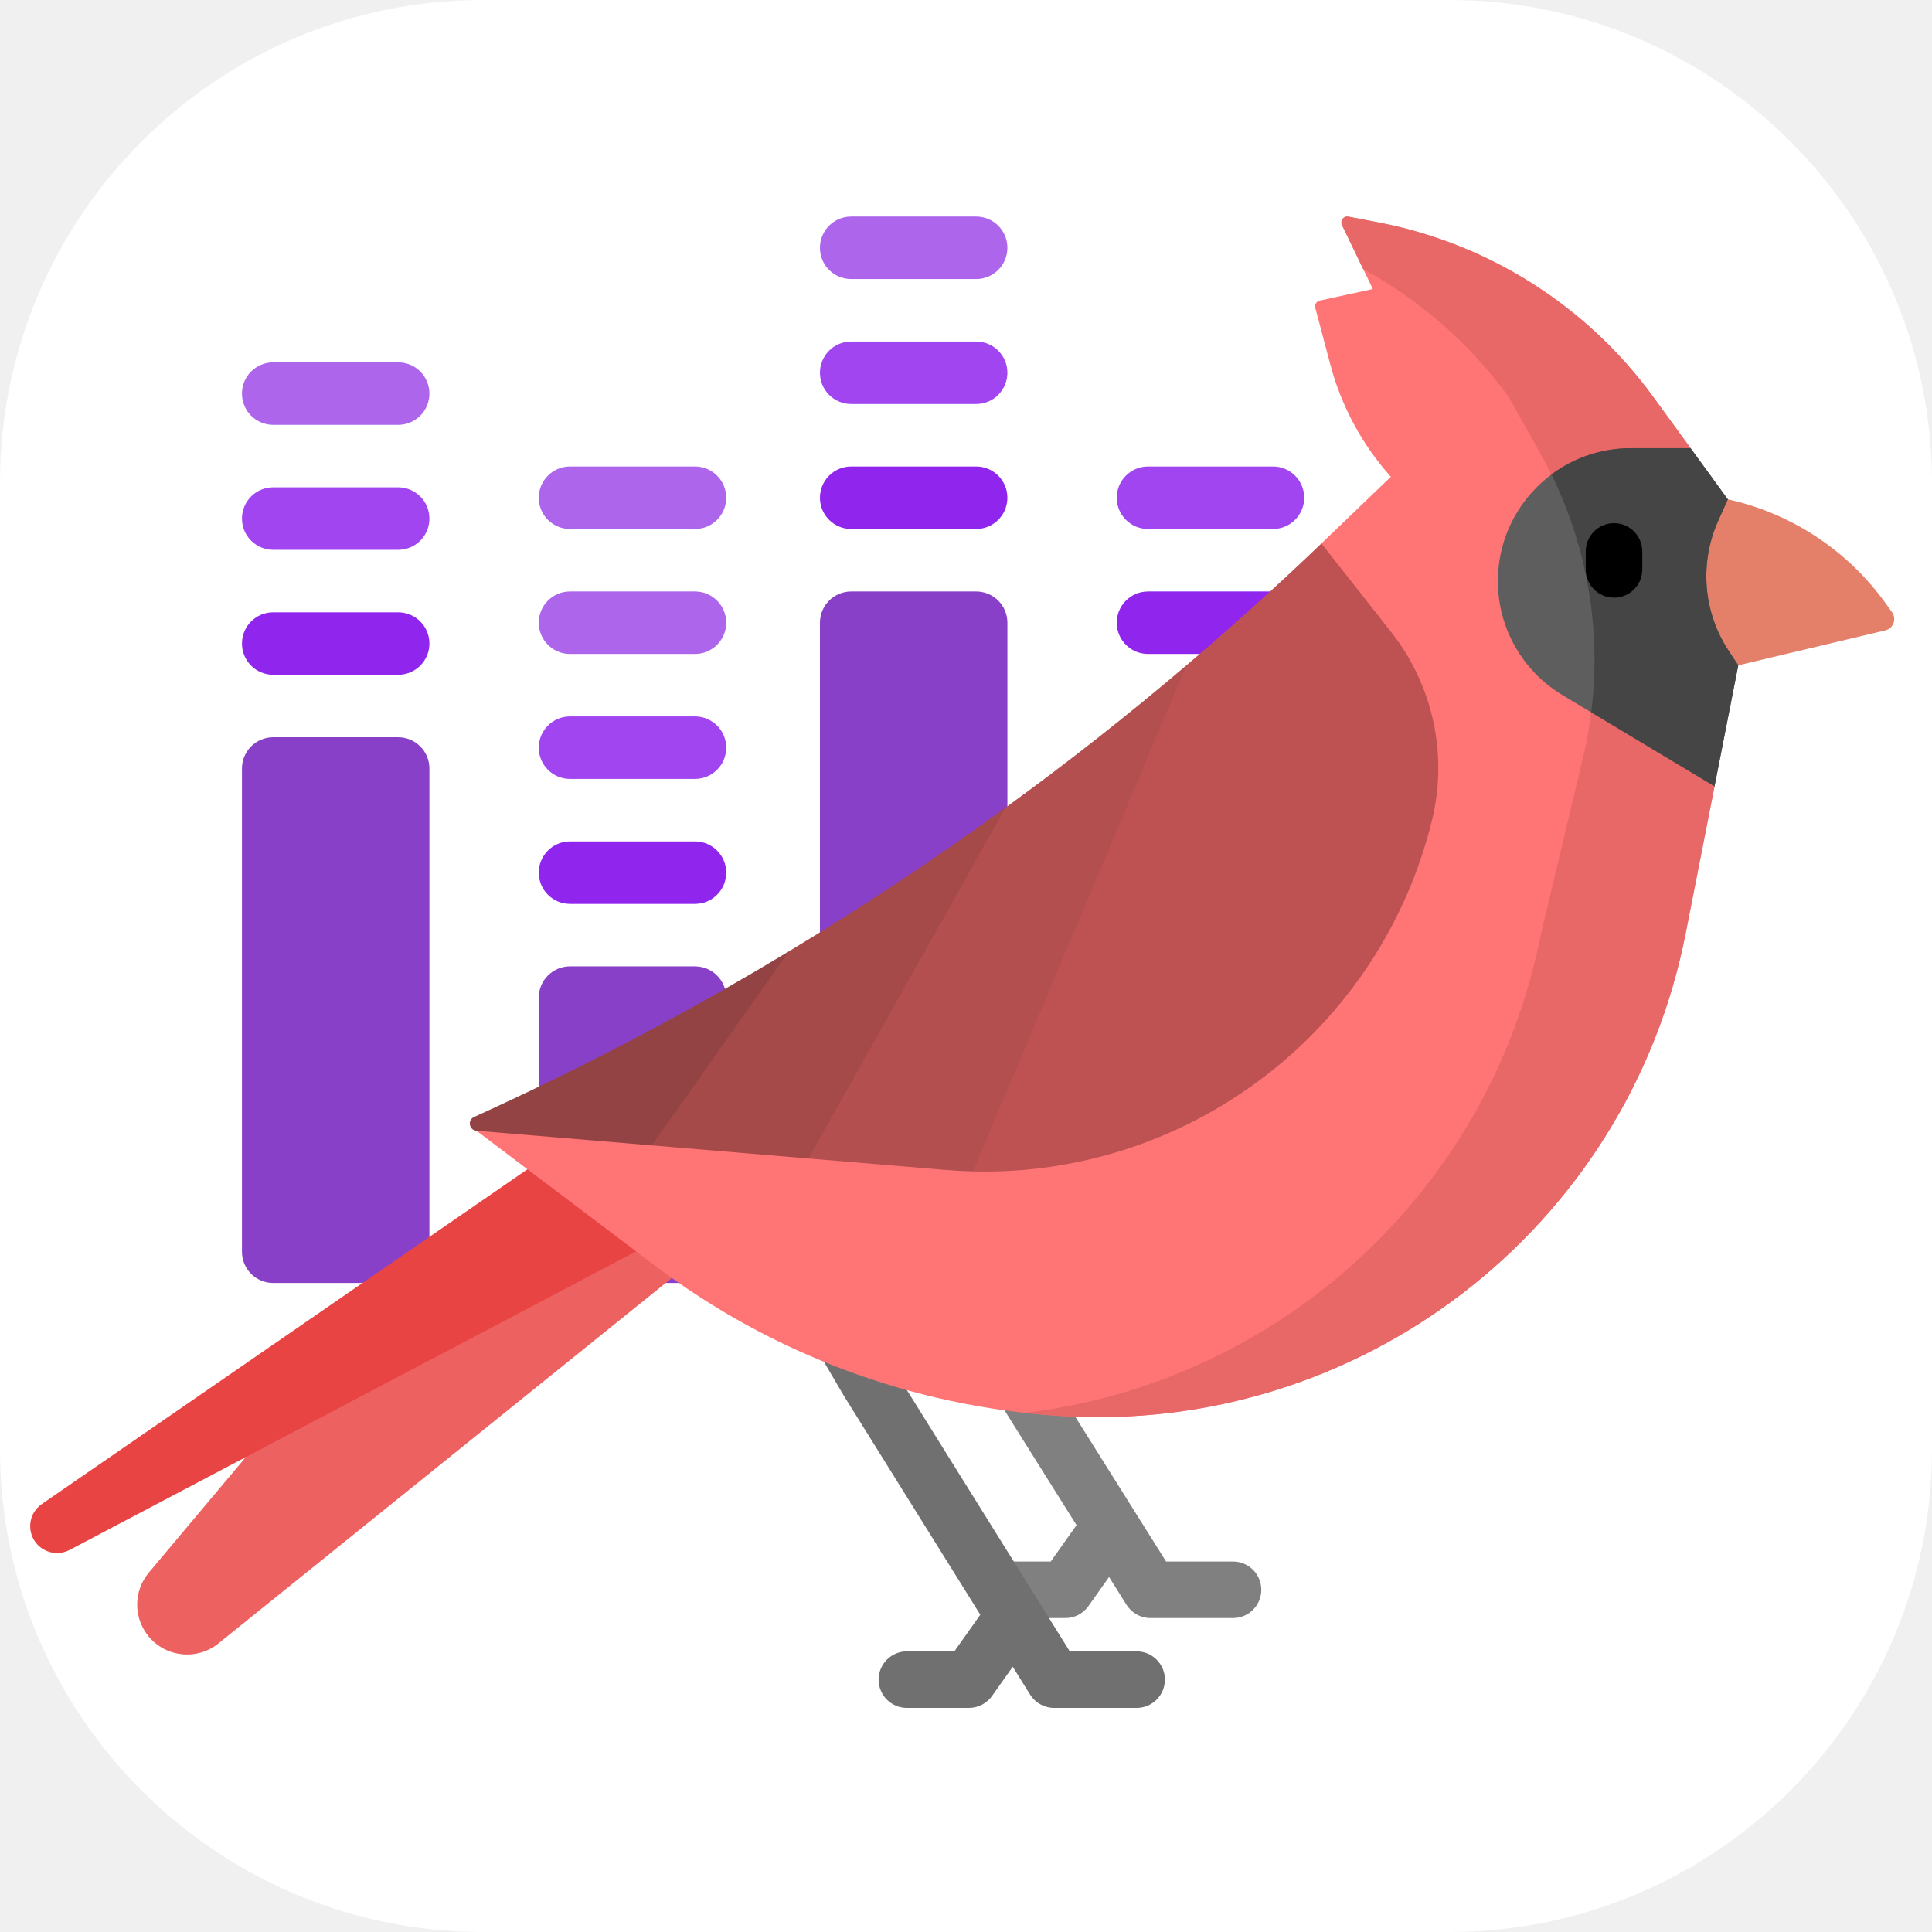
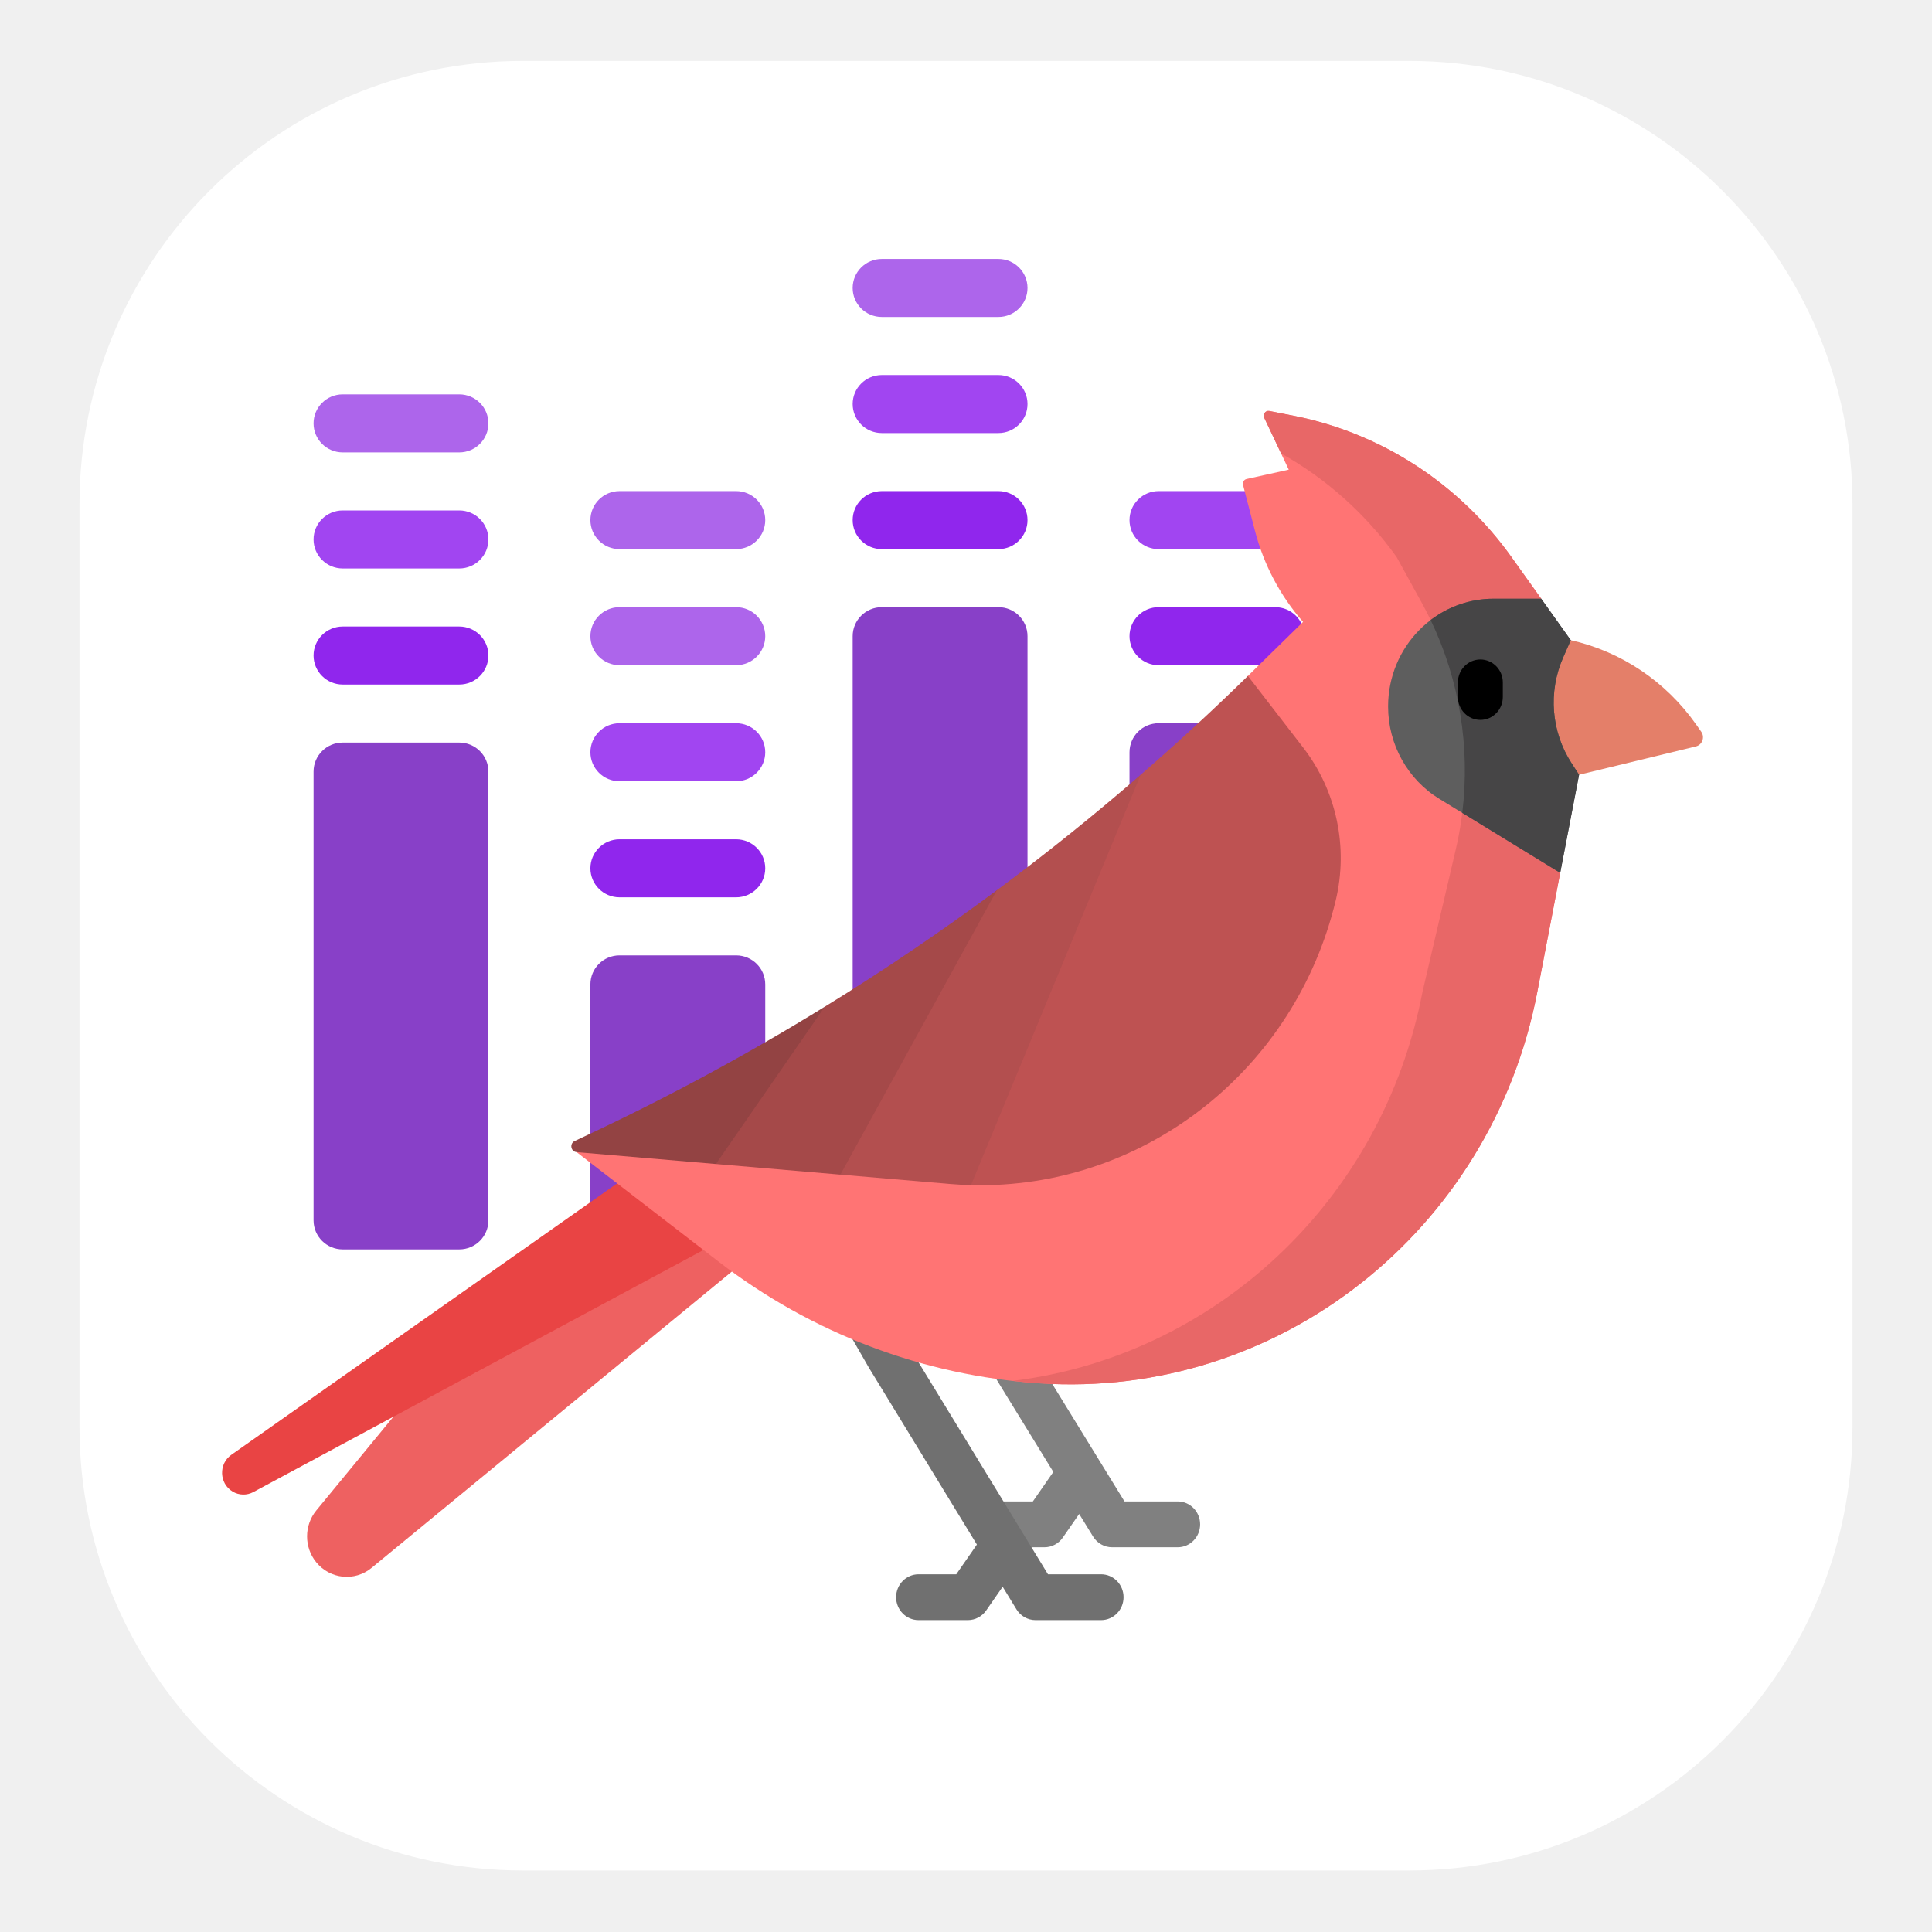
<svg xmlns="http://www.w3.org/2000/svg" width="100%" height="100%" viewBox="0 0 512 512" version="1.1" xml:space="preserve" style="fill-rule:evenodd;clip-rule:evenodd;stroke-linejoin:round;stroke-miterlimit:2;">
-   <g transform="matrix(1.05302,0,0,1.05302,-13.1921,-20.1387)">
+   <g transform="matrix(0.966352,0,0,0.986268,8.96356,-2.71354)">
    <g id="bg">
-       <path d="M498.749,140.68C498.749,73.592 444.282,19.125 377.193,19.125L134.083,19.125C66.995,19.125 12.528,73.592 12.528,140.68L12.528,383.79C12.528,450.878 66.995,505.345 134.083,505.345L377.193,505.345C444.282,505.345 498.749,450.878 498.749,383.79L498.749,140.68Z" style="fill:white;" />
+       <path d="M498.749,138.225C498.749,72.492 444.282,19.125 377.193,19.125L134.083,19.125C66.995,19.125 12.528,72.492 12.528,138.225L12.528,386.245C12.528,451.978 66.995,505.345 134.083,505.345L377.193,505.345C444.282,505.345 498.749,451.978 498.749,386.245L498.749,138.225Z" style="fill:white;" />
    </g>
  </g>
-   <g id="sound" transform="matrix(1.02893,0,0,1.02893,21.2795,-18.7284)">
+   <g id="sound" transform="matrix(0.959712,0,0,0.955642,43.1375,-2.07299)">
    <g transform="matrix(0.536451,0,0,0.536451,178.433,211.311)">
      <g id="sound1">
        <g transform="matrix(1,0,0,1,-256,-256)">
          <g>
            <g transform="matrix(1,0,0,1,0,-60)">
              <path d="M218.5,572L158.5,572C150.216,572 143.5,565.284 143.5,557L143.5,435C143.5,426.716 150.216,420 158.5,420L218.5,420C226.784,420 233.5,426.716 233.5,435L233.5,557C233.5,565.284 226.784,572 218.5,572Z" style="fill:rgb(136,64,200);fill-rule:nonzero;" />
            </g>
            <path d="M353.5,512L293.5,512C285.216,512 278.5,505.284 278.5,497L278.5,195C278.5,186.716 285.216,180 293.5,180L353.5,180C361.784,180 368.5,186.716 368.5,195L368.5,497C368.5,505.284 361.784,512 353.5,512Z" style="fill:rgb(136,64,200);fill-rule:nonzero;" />
            <path d="M353.5,90L293.5,90C285.216,90 278.5,83.284 278.5,75C278.5,66.716 285.216,60 293.5,60L353.5,60C361.784,60 368.5,66.716 368.5,75C368.5,83.284 361.784,90 353.5,90Z" style="fill:rgb(161,69,241);fill-rule:nonzero;" />
            <path d="M353.5,30L293.5,30C285.216,30 278.5,23.284 278.5,15C278.5,6.716 285.216,0 293.5,0L353.5,0C361.784,0 368.5,6.716 368.5,15C368.5,23.284 361.784,30 353.5,30Z" style="fill:rgb(173,101,235);fill-rule:nonzero;" />
            <g transform="matrix(1,0,0,1,0,-60)">
              <path d="M218.5,330L158.5,330C150.216,330 143.5,323.284 143.5,315C143.5,306.716 150.216,300 158.5,300L218.5,300C226.784,300 233.5,306.716 233.5,315C233.5,323.284 226.784,330 218.5,330Z" style="fill:rgb(161,69,241);fill-rule:nonzero;" />
            </g>
            <g transform="matrix(1,0,0,1,0,-50)">
              <path d="M76,270L16,270C7.716,270 1,263.284 1,255C1,246.716 7.716,240 16,240L76,240C84.284,240 91,246.716 91,255C91,263.284 84.284,270 76,270Z" style="fill:rgb(144,38,237);fill-rule:nonzero;" />
            </g>
            <g transform="matrix(1,0,0,1,0,-60)">
              <path d="M218.5,390L158.5,390C150.216,390 143.5,383.284 143.5,375C143.5,366.716 150.216,360 158.5,360L218.5,360C226.784,360 233.5,366.716 233.5,375C233.5,383.284 226.784,390 218.5,390Z" style="fill:rgb(144,38,237);fill-rule:nonzero;" />
            </g>
            <g transform="matrix(1,0,0,1,0,-60)">
              <path d="M218.5,270L158.5,270C150.216,270 143.5,263.284 143.5,255C143.5,246.716 150.216,240 158.5,240L218.5,240C226.784,240 233.5,246.716 233.5,255C233.5,263.284 226.784,270 218.5,270Z" style="fill:rgb(173,101,235);fill-rule:nonzero;" />
            </g>
            <g transform="matrix(1,0,0,1,0,-60)">
              <path d="M218.5,210L158.5,210C150.216,210 143.5,203.284 143.5,195C143.5,186.716 150.216,180 158.5,180L218.5,180C226.784,180 233.5,186.716 233.5,195C233.5,203.284 226.784,210 218.5,210Z" style="fill:rgb(173,101,235);fill-rule:nonzero;" />
            </g>
            <g transform="matrix(1,0,0,1,0,-50)">
              <path d="M76,210L16,210C7.716,210 1,203.284 1,195C1,186.716 7.716,180 16,180L76,180C84.284,180 91,186.716 91,195C91,203.284 84.284,210 76,210Z" style="fill:rgb(161,69,241);fill-rule:nonzero;" />
            </g>
            <g transform="matrix(1,0,0,1,0,-50)">
              <path d="M76,150L16,150C7.716,150 1,143.284 1,135C1,126.716 7.716,120 16,120L76,120C84.284,120 91,126.716 91,135C91,143.284 84.284,150 76,150Z" style="fill:rgb(173,101,235);fill-rule:nonzero;" />
            </g>
            <path d="M496,210L436,210C427.716,210 421,203.284 421,195C421,186.716 427.716,180 436,180L496,180C504.284,180 511,186.716 511,195C511,203.284 504.284,210 496,210Z" style="fill:rgb(144,38,237);fill-rule:nonzero;" />
            <path d="M496,150L436,150C427.716,150 421,143.284 421,135C421,126.716 427.716,120 436,120L496,120C504.284,120 511,126.716 511,135C511,143.284 504.284,150 496,150Z" style="fill:rgb(161,69,241);fill-rule:nonzero;" />
            <path d="M353.5,150L293.5,150C285.216,150 278.5,143.284 278.5,135C278.5,126.716 285.216,120 293.5,120L353.5,120C361.784,120 368.5,126.716 368.5,135C368.5,143.284 361.784,150 353.5,150Z" style="fill:rgb(144,38,237);fill-rule:nonzero;" />
            <g transform="matrix(1,0,0,1,0,-50)">
              <path d="M76,562L16,562C7.716,562 1,555.284 1,547L1,315C1,306.716 7.716,300 16,300L76,300C84.284,300 91,306.716 91,315L91,547C91,555.284 84.284,562 76,562Z" style="fill:rgb(136,64,200);fill-rule:nonzero;" />
            </g>
            <path d="M496,512L436,512C427.716,512 421,505.284 421,497L421,255C421,246.716 427.716,240 436,240L496,240C504.284,240 511,246.716 511,255L511,497C511,505.284 504.284,512 496,512Z" style="fill:rgb(136,64,200);fill-rule:nonzero;" />
          </g>
        </g>
      </g>
    </g>
  </g>
-   <g id="bird" transform="matrix(-1.11349,0,0,1.11349,520.76,2.02152)">
-     <g transform="matrix(-0.866505,0,0,0.866505,238.673,227.194)">
+   <g id="bird" transform="matrix(-0.884615,0,0,0.902847,466.216,71.5245)">
+     <g transform="matrix(-0.866505,0,0,0.866505,238.673,218.856)">
      <g id="bird1">
        <g transform="matrix(1,0,0,1,-256,-256)">
          <clipPath id="_clip1">
            <rect x="0" y="0" width="512" height="512" />
          </clipPath>
          <g clip-path="url(#_clip1)">
            <g transform="matrix(-1,0,0,1,512,0)">
              <path d="M269.7,338.53C271.971,334.892 270.865,330.104 267.227,327.833C263.589,325.56 258.801,326.67 256.531,330.306L227.944,376.085L208.705,406.743C208.69,406.767 208.675,406.791 208.66,406.815L200.005,420.607L181.618,420.607C177.331,420.607 173.855,424.083 173.855,428.37C173.855,432.657 177.331,436.133 181.618,436.133L204.299,436.133C206.97,436.133 209.454,434.759 210.874,432.496L215.67,424.853L221.339,432.857C222.794,434.912 225.156,436.133 227.673,436.133L244.727,436.133C249.014,436.133 252.49,432.657 252.49,428.37C252.49,424.083 249.014,420.607 244.727,420.607L231.688,420.607L224.608,410.611L241.104,384.323L269.7,338.53Z" style="fill:rgb(128,128,128);fill-rule:nonzero;" />
              <path d="M316.937,311.276C313.241,309.108 308.484,310.348 306.313,314.045L275.165,367.149L226.464,445.283L208.093,445.283C203.806,445.283 200.33,448.759 200.33,453.046C200.33,457.333 203.806,460.809 208.093,460.809L230.773,460.809C233.453,460.809 235.944,459.427 237.362,457.152L242.128,449.505L247.815,457.533C249.27,459.588 251.632,460.809 254.149,460.809L271.203,460.809C275.49,460.809 278.966,457.333 278.966,453.046C278.966,448.759 275.49,445.283 271.203,445.283L258.164,445.283L251.035,435.217L288.396,375.273C288.434,375.214 288.469,375.154 288.504,375.094L319.706,321.899C321.874,318.202 320.636,313.445 316.937,311.276Z" style="fill:rgb(112,112,112);fill-rule:nonzero;" />
              <path d="M335.754,342.739L460.316,443.116C466.139,447.809 474.65,446.964 479.438,441.218C483.685,436.123 483.67,428.717 479.405,423.638L452.772,391.92L318.679,264.934L284.149,288.076L335.754,342.739Z" style="fill:rgb(238,97,97);fill-rule:nonzero;" />
              <path d="M345.571,335.426L501.176,417.429C503.443,418.624 506.167,418.558 508.373,417.254C513.014,414.512 513.246,407.881 508.808,404.821L375.419,312.869L314.143,275.148L286.427,303.181L345.571,335.426Z" style="fill:rgb(233,68,68);fill-rule:nonzero;" />
              <path d="M42.847,174.448L2.462,164.852C0.245,164.326 -0.726,161.716 0.606,159.868L2.443,157.317C12.878,142.832 28.284,132.7 45.719,128.857L95.147,119.093L99.761,184.005L42.847,174.448Z" style="fill:rgb(228,127,105);fill-rule:nonzero;" />
              <g>
                <path d="M228.334,254.832L157.346,140.976L138.27,122.665C142.224,118.256 145.619,113.412 148.403,108.237C151.198,103.061 153.382,97.565 154.893,91.841L159.023,76.274C159.261,75.373 158.702,74.462 157.802,74.266L143.217,71.098L151.695,53.523C152.274,52.322 151.239,50.966 149.925,51.225L141.613,52.819C111.317,58.667 84.364,75.787 66.198,100.732L55.946,114.808L55.951,114.809L69.211,178.879L49.368,207.675L49.366,207.675L57.297,248.094C73.227,329.243 146.913,385.965 229.428,380.603C249.539,379.299 269.236,375.065 287.919,368.11C306.612,361.164 324.291,351.507 340.366,339.356L389.428,302.28L228.334,254.832Z" style="fill:rgb(255,116,116);fill-rule:nonzero;" />
                <path d="M96.999,248.093L85.491,199.837C78.749,171.565 82.894,141.79 97.101,116.434L105.9,100.731C116.563,86.09 130.254,74.149 145.87,65.596L151.695,53.522C152.274,52.321 151.239,50.965 149.925,51.224L141.613,52.818C111.317,58.666 84.364,75.786 66.198,100.731L55.938,114.812L72.163,155.868L49.368,207.674L49.366,207.675L57.297,248.093C73.227,329.242 146.913,385.964 229.428,380.602C232.538,380.4 235.654,380.127 238.741,379.785C169.128,371.422 110.939,319.108 96.999,248.093Z" style="fill:rgb(232,103,103);fill-rule:nonzero;" />
                <g>
                  <path d="M108.873,151.32C108.873,157.737 107.196,163.906 104.132,169.309C101.079,174.702 96.639,179.329 91.142,182.62L49.367,207.689L42.847,174.448L45.434,170.551C52.483,159.911 53.58,146.403 48.363,134.769L45.714,128.869L55.94,114.824L72.366,114.824C92.529,114.824 108.873,131.167 108.873,151.32Z" style="fill:rgb(94,94,94);fill-rule:nonzero;" />
                </g>
                <path d="M94.161,122.025C88.077,117.488 80.541,114.808 72.367,114.808L55.941,114.808L45.715,128.854L48.364,134.754C53.581,146.388 52.484,159.895 45.435,170.536L42.847,174.448L49.368,207.674L83.227,187.356C80.436,165.029 84.21,142.306 94.161,122.025Z" style="fill:rgb(70,69,70);fill-rule:nonzero;" />
                <g>
                  <path d="M76.973,155.868C72.686,155.868 69.211,152.392 69.211,148.105L69.211,143.164C69.211,138.876 72.686,135.401 76.973,135.401C81.261,135.401 84.736,138.876 84.736,143.164L84.736,148.105C84.736,152.392 81.261,155.868 76.973,155.868Z" style="fill-rule:nonzero;" />
                </g>
                <g id="XMLID_438_">
                  <g>
                    <g id="XMLID_440_">
                      <g>
                        <path d="M210.887,194.307L194.412,174.448C181.743,163.673 169.374,152.515 157.346,140.975L138.187,165.298C126.677,179.914 122.547,199.01 126.988,217.072C141.002,274.073 192.124,313.499 249.912,313.499C250.968,313.499 252.013,313.488 253.069,313.447L263.115,277.642L210.887,194.307Z" style="fill:rgb(190,82,82);fill-rule:nonzero;" />
                        <path d="M323.303,268.589L303.663,253.061L303.673,253.051C283.261,240.755 263.399,227.578 244.136,213.563L232.194,209.051L268.643,293.043L298.228,309.907L341.266,306.305L344.847,295.969L323.303,268.589Z" style="fill:rgb(165,73,73);fill-rule:nonzero;" />
                        <path d="M244.136,213.574L298.228,309.907L260.552,313.054C258.047,313.261 255.553,313.395 253.069,313.447L194.412,174.448C210.497,188.122 227.078,201.174 244.136,213.563L244.136,213.574Z" style="fill:rgb(179,79,79);fill-rule:nonzero;" />
                      </g>
                    </g>
                  </g>
                </g>
              </g>
              <path d="M390.09,298.511C391.943,299.36 391.457,302.113 389.428,302.279L341.266,306.305L303.663,253.061L303.673,253.051C330.295,269.126 357.838,283.699 386.167,296.71L390.09,298.511Z" style="fill:rgb(147,67,67);fill-rule:nonzero;" />
            </g>
          </g>
        </g>
      </g>
    </g>
  </g>
</svg>
